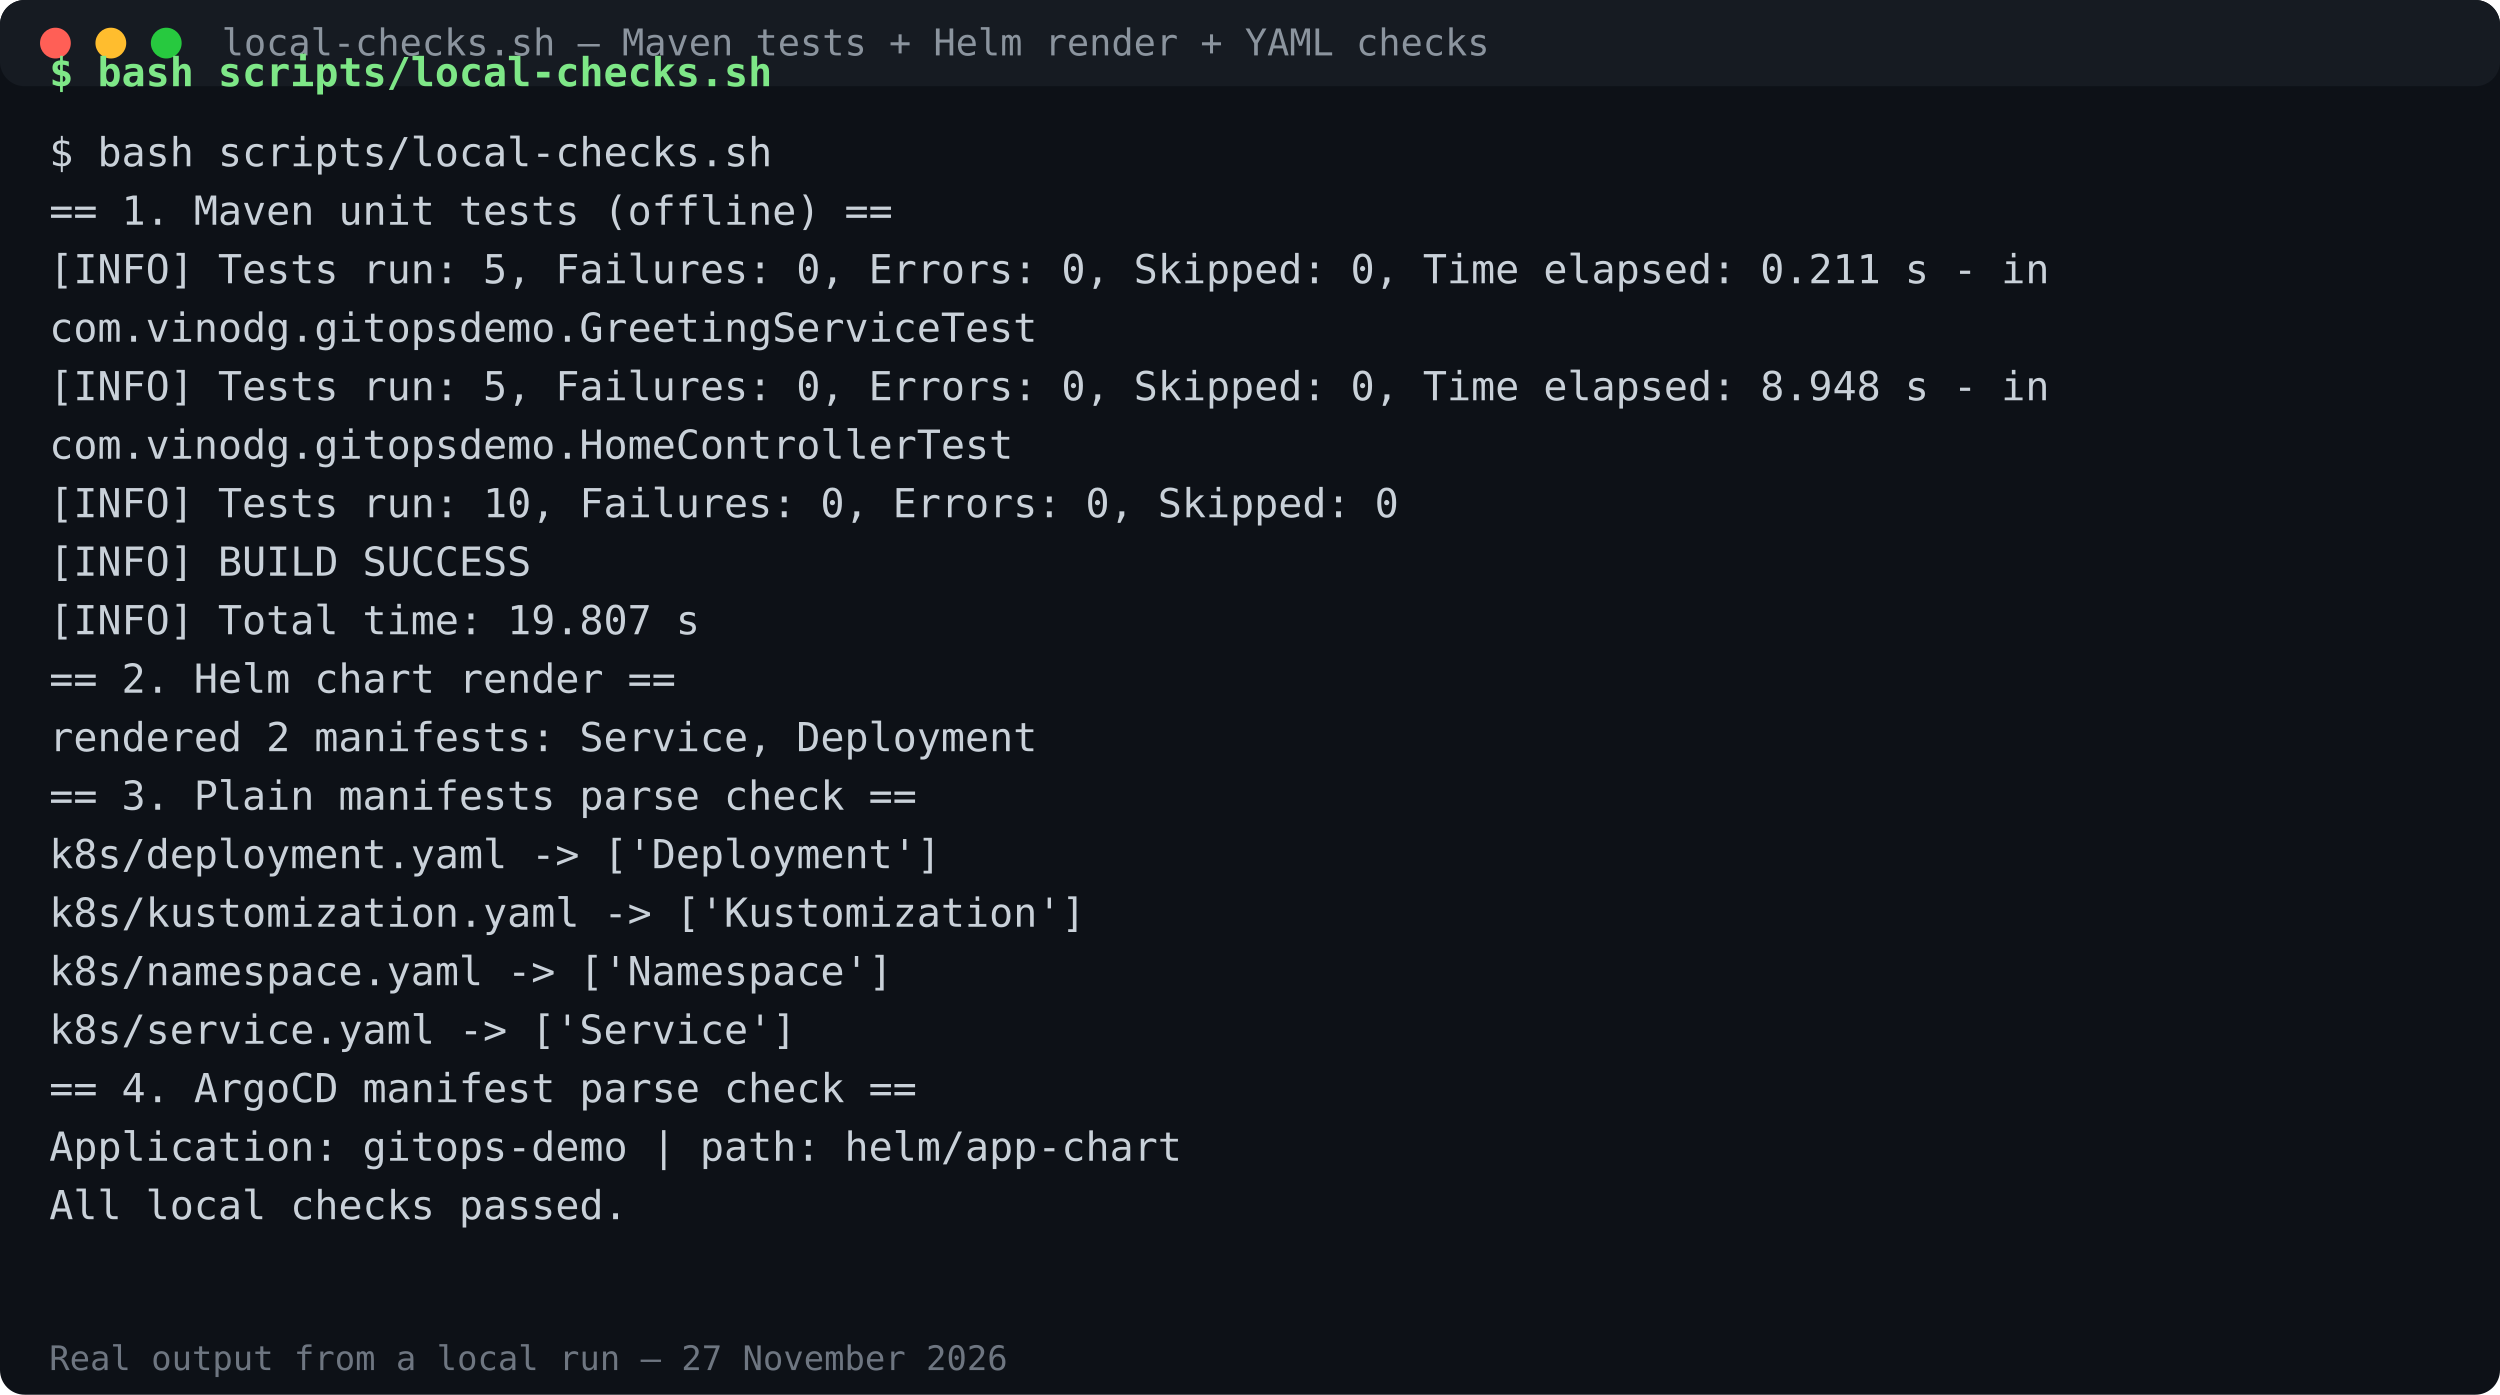
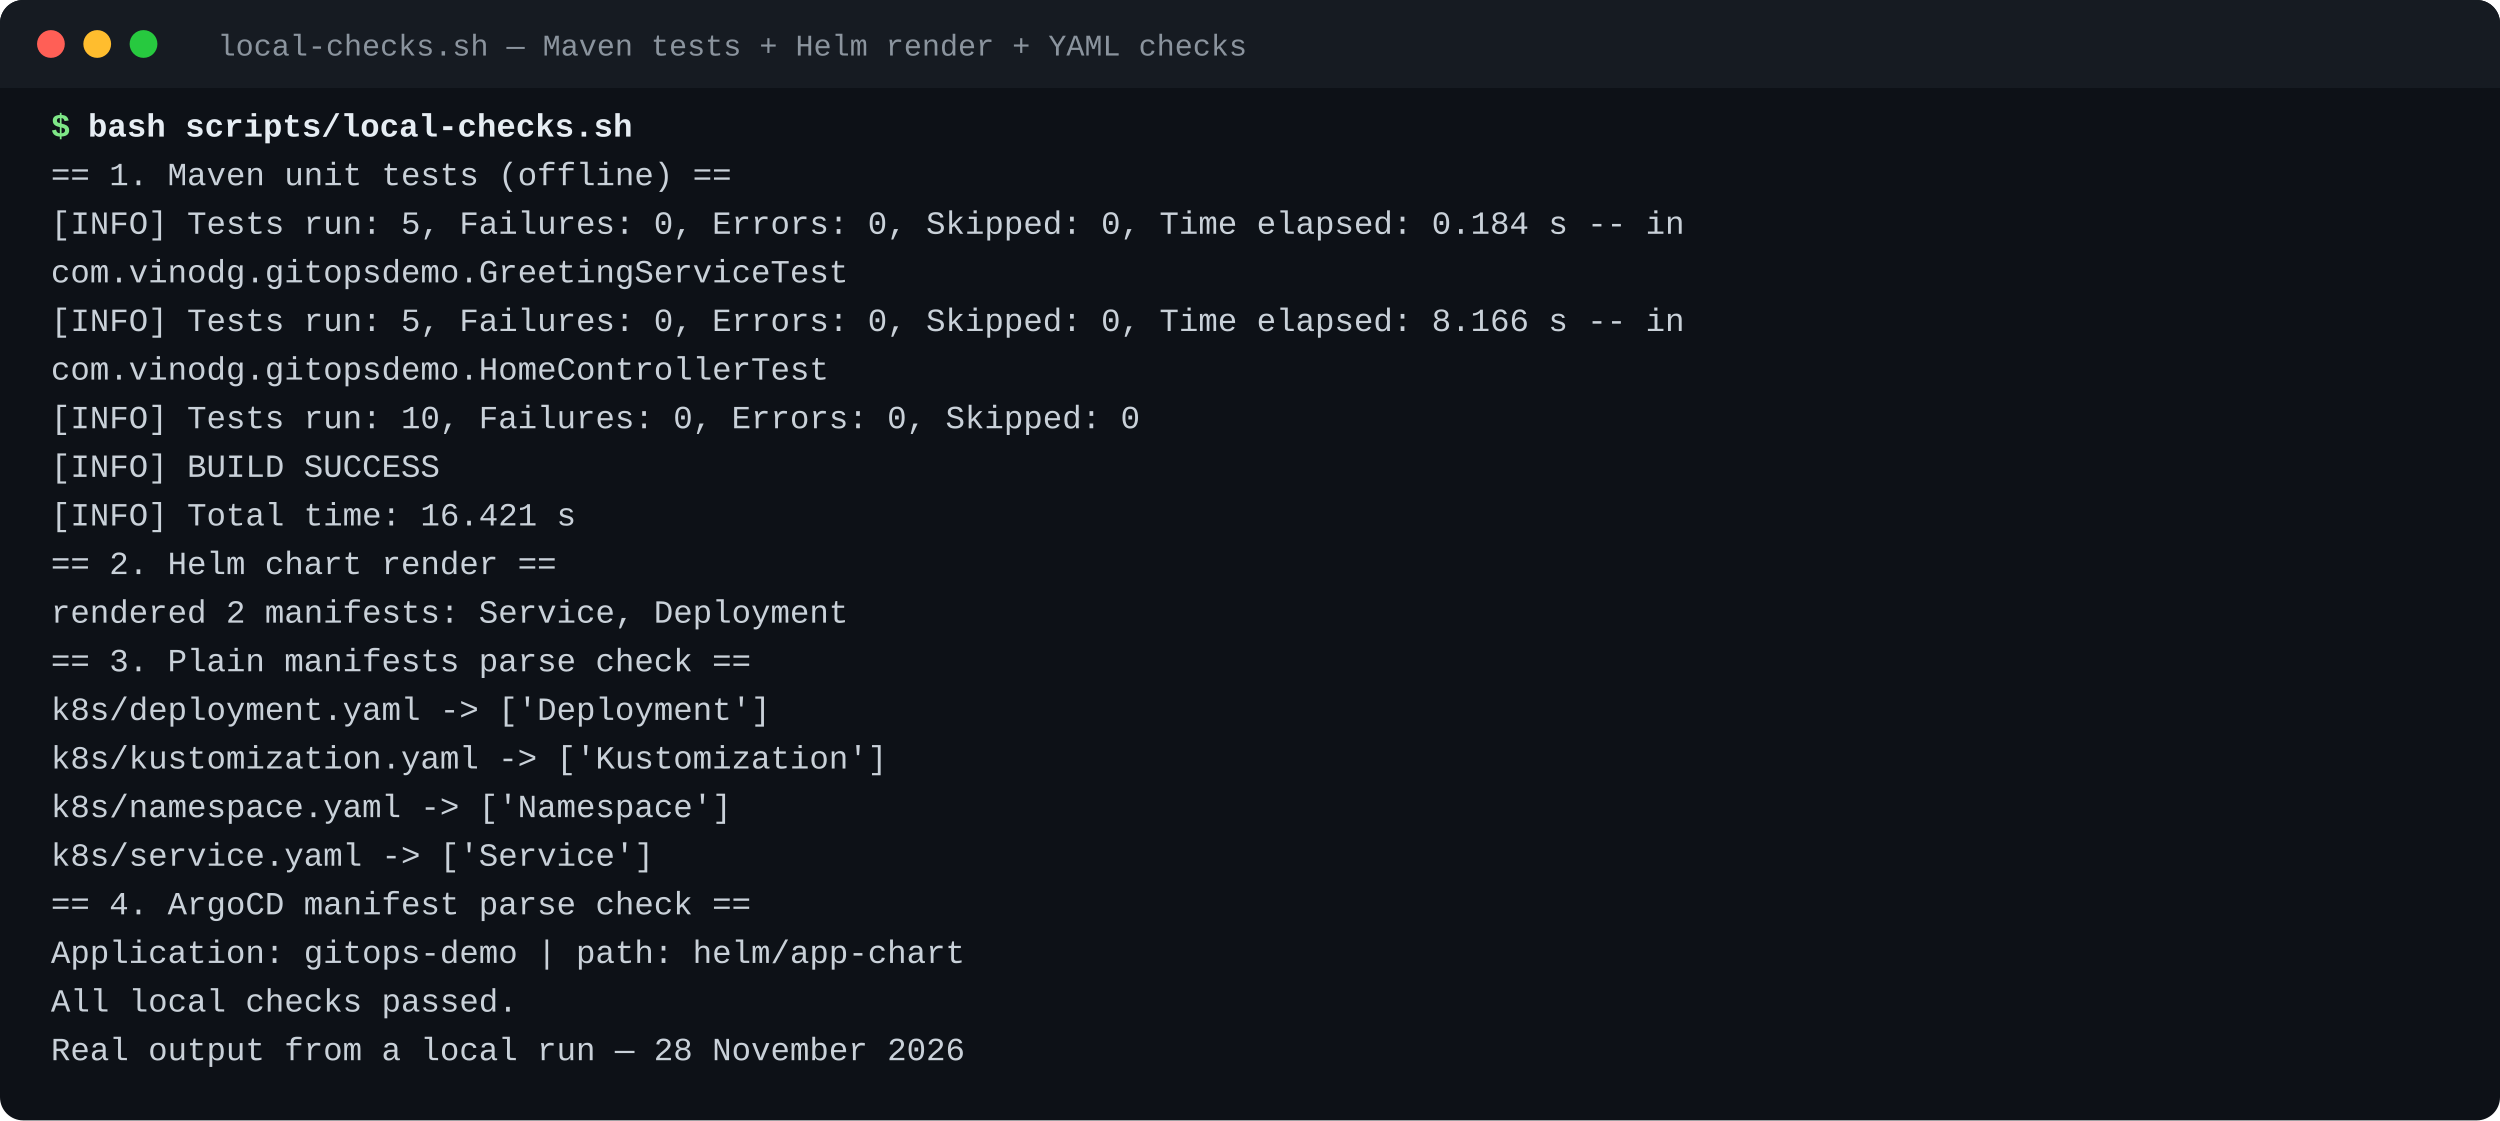
- <svg xmlns="http://www.w3.org/2000/svg" width="812" height="453" font-family="ui-monospace, SFMono-Regular, Menlo, Consolas, monospace" font-size="13">
-   <rect width="100%" height="100%" rx="8" fill="#0d1117" />
-   <rect width="100%" height="28" rx="8" fill="#161b22" />
-   <circle cx="18" cy="14" r="5" fill="#ff5f56" />
-   <circle cx="36" cy="14" r="5" fill="#ffbd2e" />
-   <circle cx="54" cy="14" r="5" fill="#27c93f" />
-   <text x="72" y="18" fill="#8b949e" font-size="12">local-checks.sh — Maven tests + Helm render + YAML checks</text>
-   <text x="16" y="28" fill="#7ee787" font-weight="bold">$ bash scripts/local-checks.sh</text>
-   <text x="16" y="54" fill="#c9d1d9">$ bash scripts/local-checks.sh</text>
-   <text x="16" y="73" fill="#c9d1d9">== 1. Maven unit tests (offline) ==</text>
-   <text x="16" y="92" fill="#c9d1d9">[INFO] Tests run: 5, Failures: 0, Errors: 0, Skipped: 0, Time elapsed: 0.211 s - in</text>
-   <text x="16" y="111" fill="#c9d1d9">com.vinodg.gitopsdemo.GreetingServiceTest</text>
-   <text x="16" y="130" fill="#c9d1d9">[INFO] Tests run: 5, Failures: 0, Errors: 0, Skipped: 0, Time elapsed: 8.948 s - in</text>
-   <text x="16" y="149" fill="#c9d1d9">com.vinodg.gitopsdemo.HomeControllerTest</text>
-   <text x="16" y="168" fill="#c9d1d9">[INFO] Tests run: 10, Failures: 0, Errors: 0, Skipped: 0</text>
-   <text x="16" y="187" fill="#c9d1d9">[INFO] BUILD SUCCESS</text>
-   <text x="16" y="206" fill="#c9d1d9">[INFO] Total time:  19.807 s</text>
-   <text x="16" y="225" fill="#c9d1d9">== 2. Helm chart render ==</text>
-   <text x="16" y="244" fill="#c9d1d9">rendered 2 manifests: Service, Deployment</text>
-   <text x="16" y="263" fill="#c9d1d9">== 3. Plain manifests parse check ==</text>
-   <text x="16" y="282" fill="#c9d1d9">k8s/deployment.yaml -&gt; ['Deployment']</text>
-   <text x="16" y="301" fill="#c9d1d9">k8s/kustomization.yaml -&gt; ['Kustomization']</text>
-   <text x="16" y="320" fill="#c9d1d9">k8s/namespace.yaml -&gt; ['Namespace']</text>
-   <text x="16" y="339" fill="#c9d1d9">k8s/service.yaml -&gt; ['Service']</text>
-   <text x="16" y="358" fill="#c9d1d9">== 4. ArgoCD manifest parse check ==</text>
-   <text x="16" y="377" fill="#c9d1d9">Application: gitops-demo | path: helm/app-chart</text>
-   <text x="16" y="396" fill="#c9d1d9">All local checks passed.</text>
-   <text x="16" y="445" fill="#6e7681" font-size="11">Real output from a local run — 27 November 2026</text>
+ <svg xmlns="http://www.w3.org/2000/svg" width="1080" height="484" viewBox="0 0 1080 484" role="img" aria-label="local-checks.sh — Maven tests + Helm render + YAML checks">
+   <rect width="1080" height="484" rx="10" fill="#0d1117" />
+   <rect width="1080" height="38" rx="10" fill="#161b22" />
+   <rect y="28" width="1080" height="10" fill="#161b22" />
+   <circle cx="22" cy="19" r="6" fill="#ff5f56" />
+   <circle cx="42" cy="19" r="6" fill="#ffbd2e" />
+   <circle cx="62" cy="19" r="6" fill="#27c93f" />
+   <text x="94" y="24" font-family="ui-monospace, SFMono-Regular, Menlo, Consolas, 'Liberation Mono', monospace" font-size="13" fill="#8b949e">local-checks.sh — Maven tests + Helm render + YAML checks</text>
+   <text x="22" y="59" font-family="ui-monospace, SFMono-Regular, Menlo, Consolas, 'Liberation Mono', monospace" font-size="14" fill="#7ee787" font-weight="bold">$</text>
+   <text x="38" y="59" font-family="ui-monospace, SFMono-Regular, Menlo, Consolas, 'Liberation Mono', monospace" font-size="14" fill="#e6edf3" font-weight="bold">bash scripts/local-checks.sh</text>
+   <text x="22" y="80" font-family="ui-monospace, SFMono-Regular, Menlo, Consolas, 'Liberation Mono', monospace" font-size="14" fill="#c9d1d9">== 1. Maven unit tests (offline) ==</text>
+   <text x="22" y="101" font-family="ui-monospace, SFMono-Regular, Menlo, Consolas, 'Liberation Mono', monospace" font-size="14" fill="#c9d1d9">[INFO] Tests run: 5, Failures: 0, Errors: 0, Skipped: 0, Time elapsed: 0.184 s -- in</text>
+   <text x="22" y="122" font-family="ui-monospace, SFMono-Regular, Menlo, Consolas, 'Liberation Mono', monospace" font-size="14" fill="#c9d1d9">  com.vinodg.gitopsdemo.GreetingServiceTest</text>
+   <text x="22" y="143" font-family="ui-monospace, SFMono-Regular, Menlo, Consolas, 'Liberation Mono', monospace" font-size="14" fill="#c9d1d9">[INFO] Tests run: 5, Failures: 0, Errors: 0, Skipped: 0, Time elapsed: 8.166 s -- in</text>
+   <text x="22" y="164" font-family="ui-monospace, SFMono-Regular, Menlo, Consolas, 'Liberation Mono', monospace" font-size="14" fill="#c9d1d9">  com.vinodg.gitopsdemo.HomeControllerTest</text>
+   <text x="22" y="185" font-family="ui-monospace, SFMono-Regular, Menlo, Consolas, 'Liberation Mono', monospace" font-size="14" fill="#c9d1d9">[INFO] Tests run: 10, Failures: 0, Errors: 0, Skipped: 0</text>
+   <text x="22" y="206" font-family="ui-monospace, SFMono-Regular, Menlo, Consolas, 'Liberation Mono', monospace" font-size="14" fill="#c9d1d9">[INFO] BUILD SUCCESS</text>
+   <text x="22" y="227" font-family="ui-monospace, SFMono-Regular, Menlo, Consolas, 'Liberation Mono', monospace" font-size="14" fill="#c9d1d9">[INFO] Total time:  16.421 s</text>
+   <text x="22" y="248" font-family="ui-monospace, SFMono-Regular, Menlo, Consolas, 'Liberation Mono', monospace" font-size="14" fill="#c9d1d9">== 2. Helm chart render ==</text>
+   <text x="22" y="269" font-family="ui-monospace, SFMono-Regular, Menlo, Consolas, 'Liberation Mono', monospace" font-size="14" fill="#c9d1d9">rendered 2 manifests: Service, Deployment</text>
+   <text x="22" y="290" font-family="ui-monospace, SFMono-Regular, Menlo, Consolas, 'Liberation Mono', monospace" font-size="14" fill="#c9d1d9">== 3. Plain manifests parse check ==</text>
+   <text x="22" y="311" font-family="ui-monospace, SFMono-Regular, Menlo, Consolas, 'Liberation Mono', monospace" font-size="14" fill="#c9d1d9">k8s/deployment.yaml -&gt; ['Deployment']</text>
+   <text x="22" y="332" font-family="ui-monospace, SFMono-Regular, Menlo, Consolas, 'Liberation Mono', monospace" font-size="14" fill="#c9d1d9">k8s/kustomization.yaml -&gt; ['Kustomization']</text>
+   <text x="22" y="353" font-family="ui-monospace, SFMono-Regular, Menlo, Consolas, 'Liberation Mono', monospace" font-size="14" fill="#c9d1d9">k8s/namespace.yaml -&gt; ['Namespace']</text>
+   <text x="22" y="374" font-family="ui-monospace, SFMono-Regular, Menlo, Consolas, 'Liberation Mono', monospace" font-size="14" fill="#c9d1d9">k8s/service.yaml -&gt; ['Service']</text>
+   <text x="22" y="395" font-family="ui-monospace, SFMono-Regular, Menlo, Consolas, 'Liberation Mono', monospace" font-size="14" fill="#c9d1d9">== 4. ArgoCD manifest parse check ==</text>
+   <text x="22" y="416" font-family="ui-monospace, SFMono-Regular, Menlo, Consolas, 'Liberation Mono', monospace" font-size="14" fill="#c9d1d9">Application: gitops-demo | path: helm/app-chart</text>
+   <text x="22" y="437" font-family="ui-monospace, SFMono-Regular, Menlo, Consolas, 'Liberation Mono', monospace" font-size="14" fill="#c9d1d9">All local checks passed.</text>
+   <text x="22" y="458" font-family="ui-monospace, SFMono-Regular, Menlo, Consolas, 'Liberation Mono', monospace" font-size="14" fill="#c9d1d9">Real output from a local run — 28 November 2026</text>
</svg>
